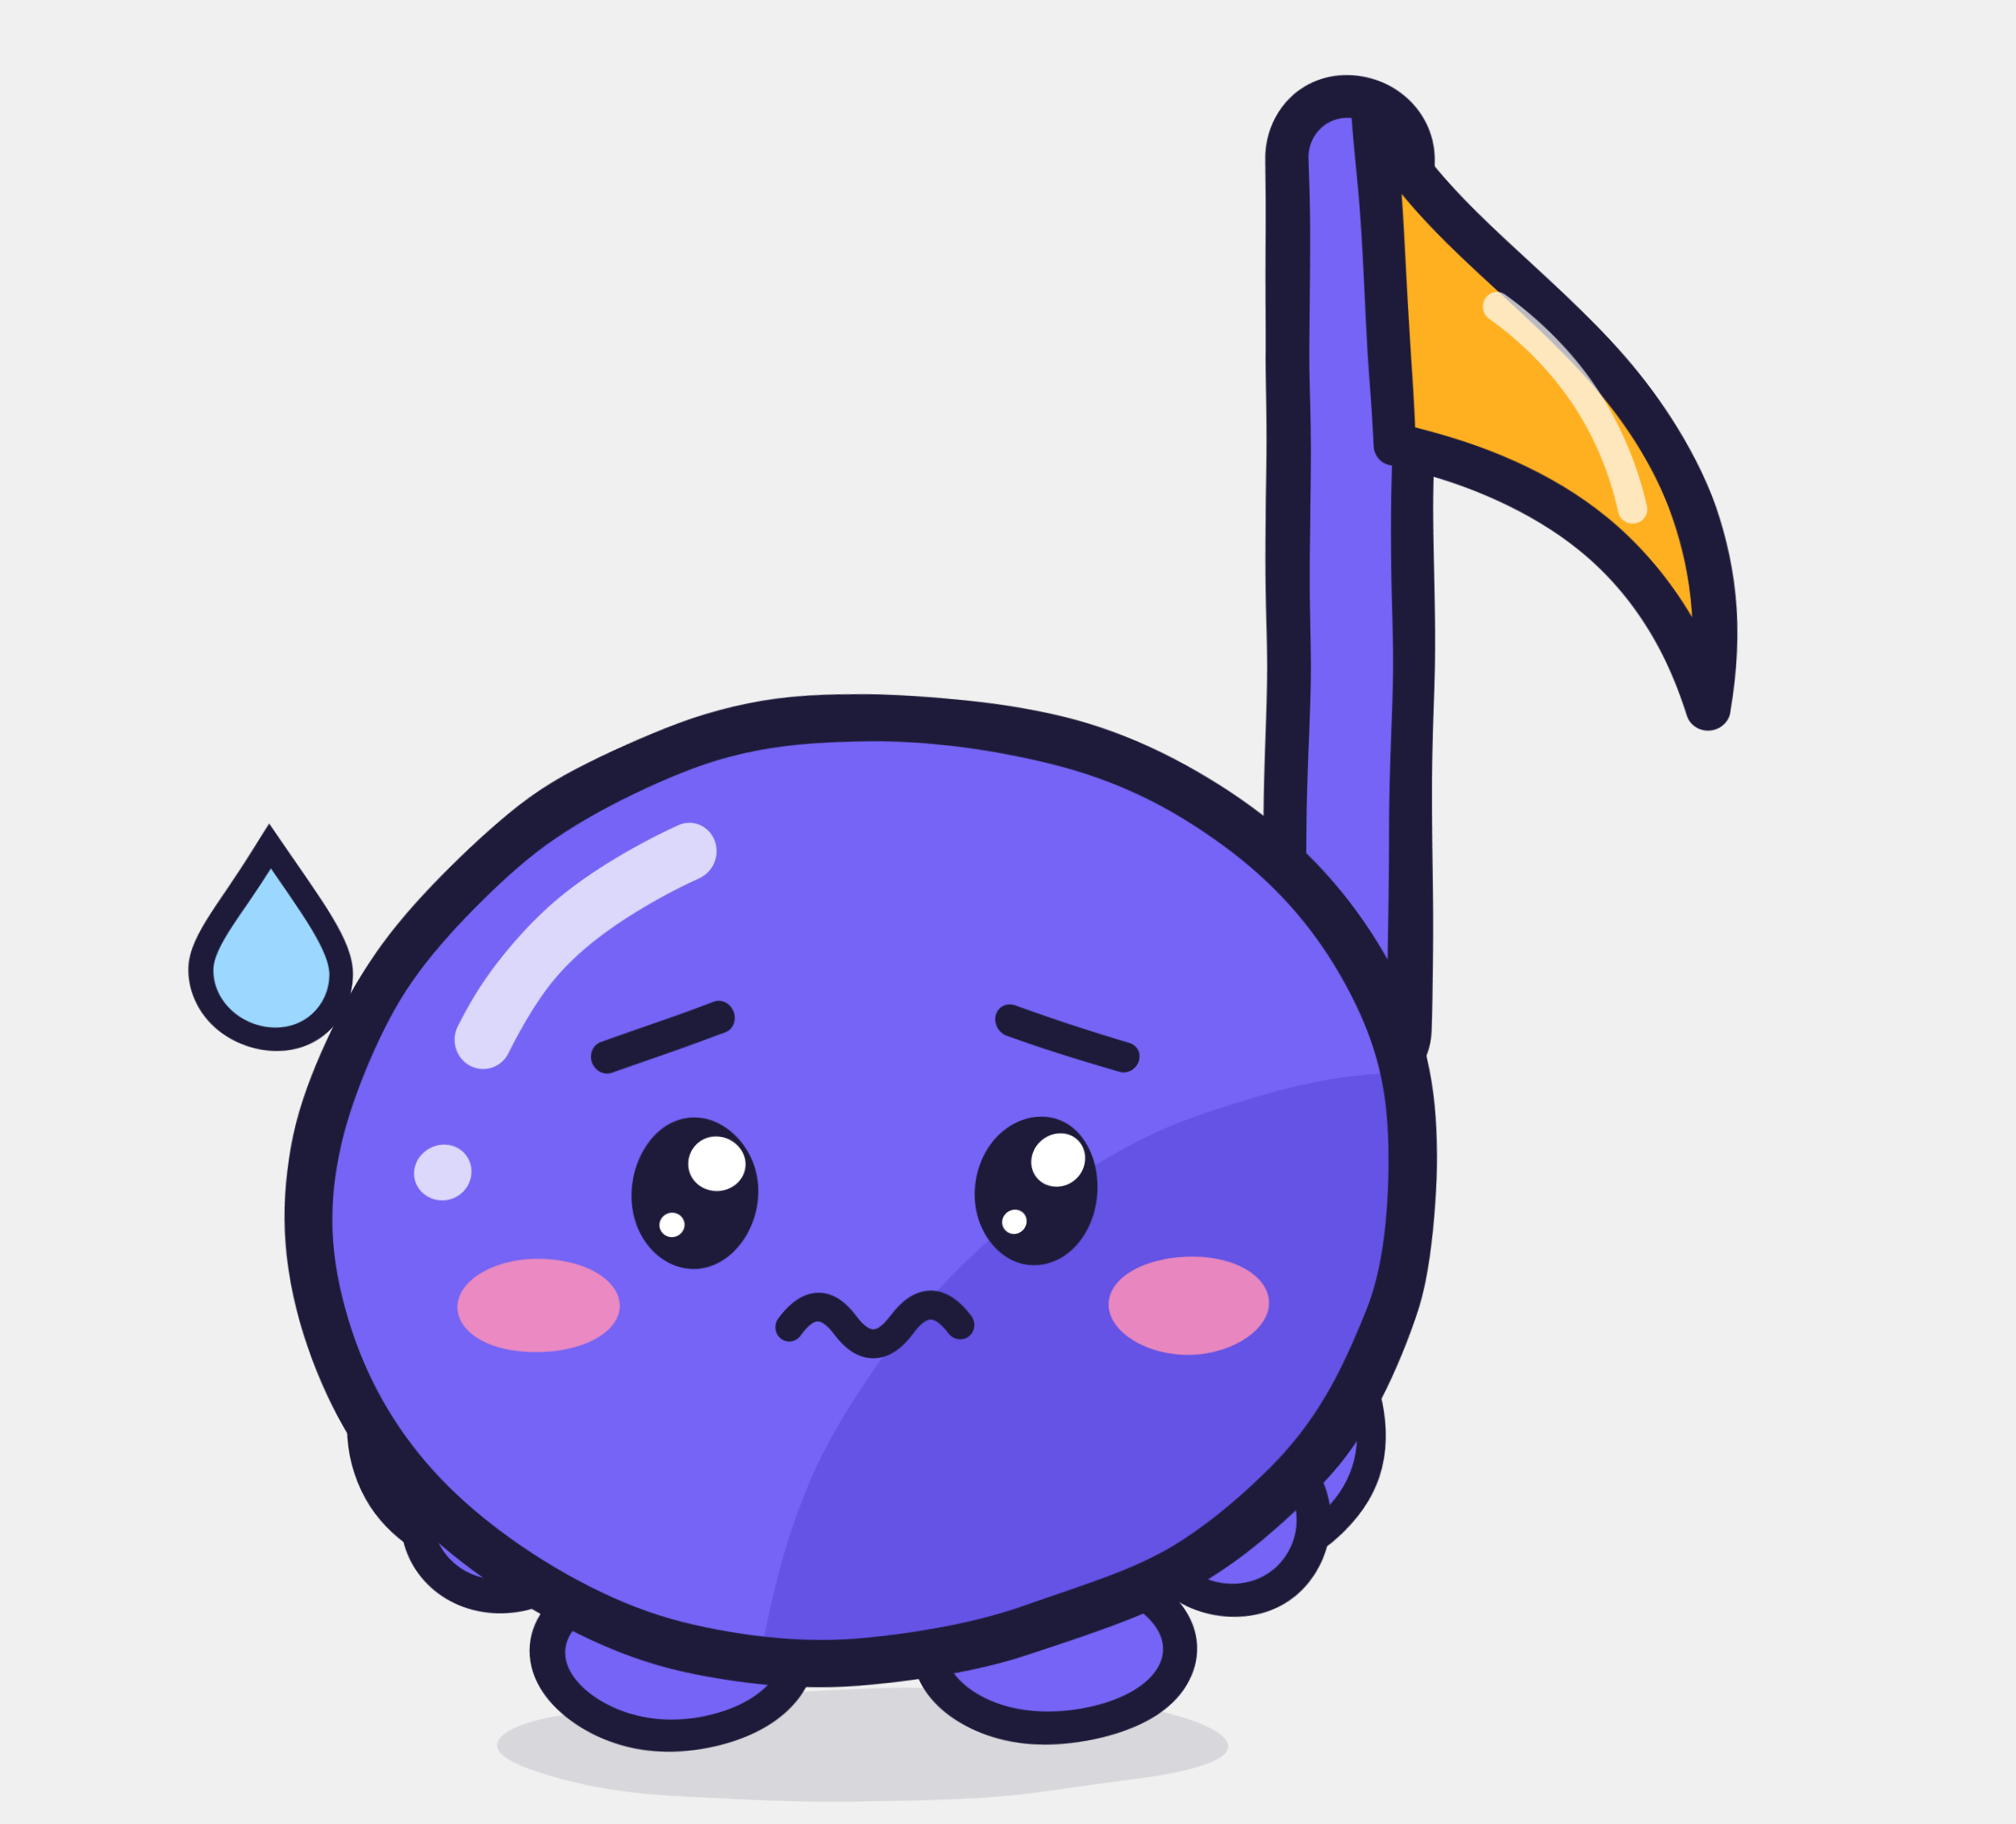
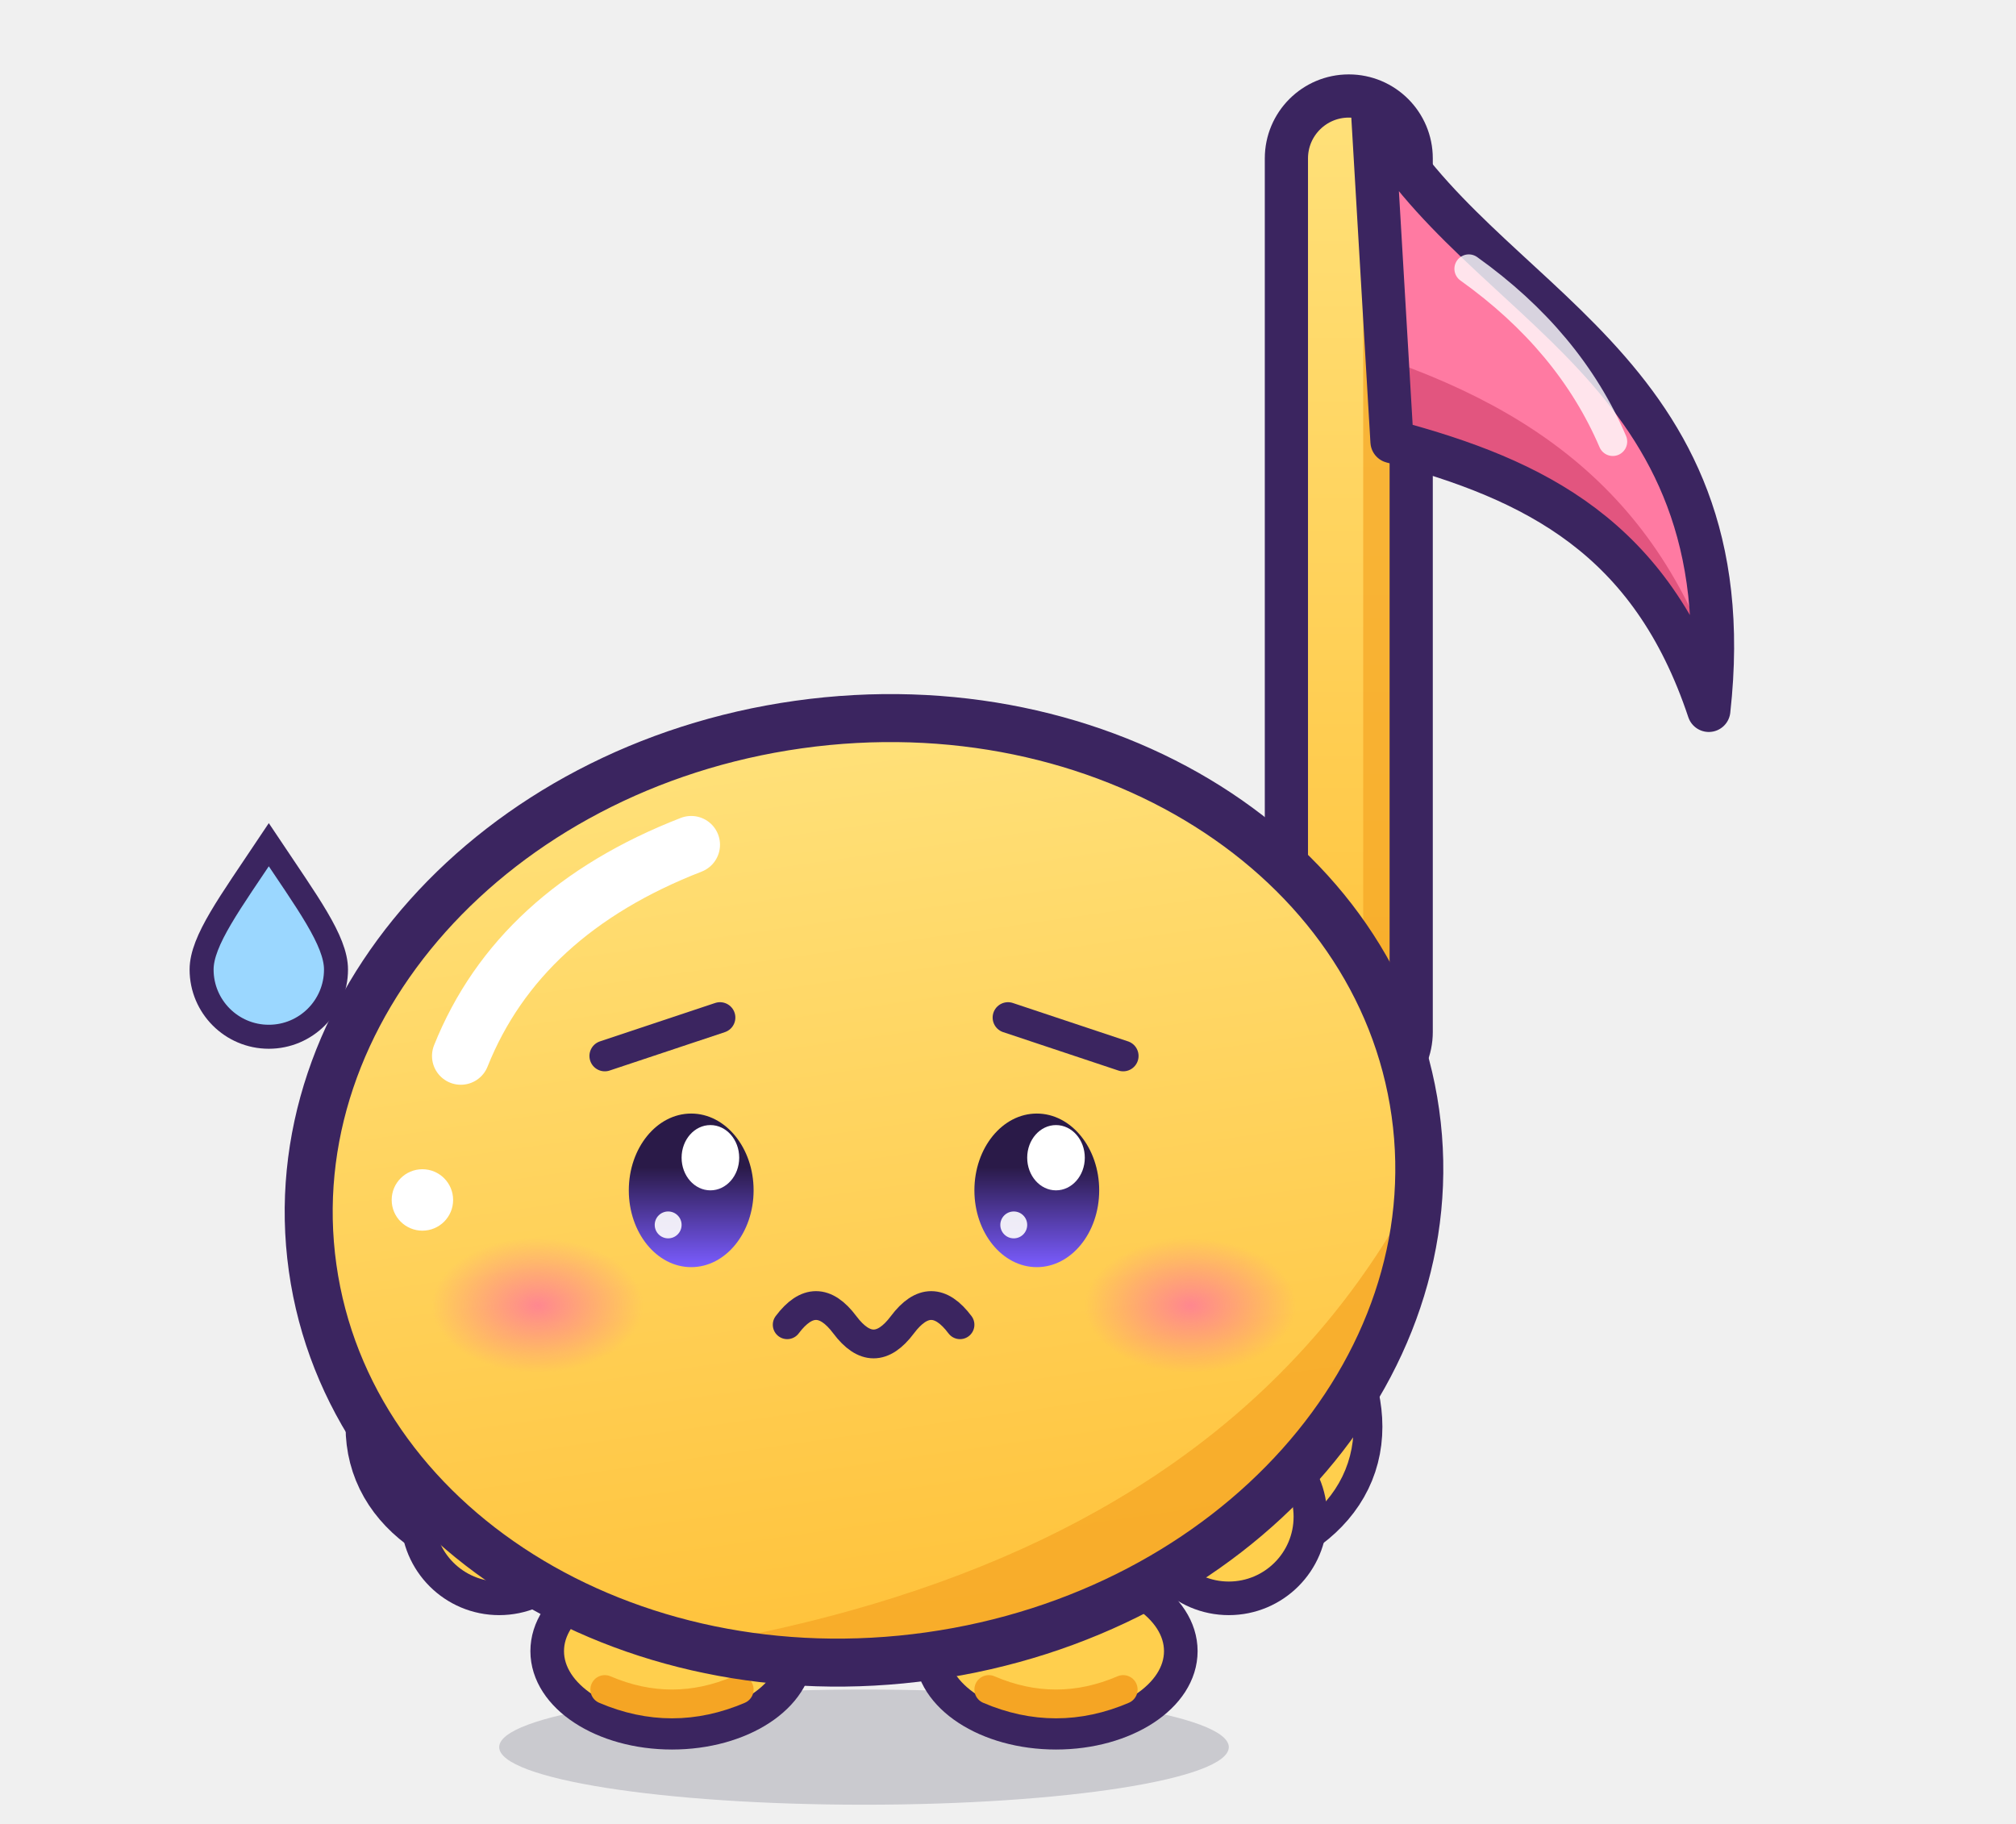
<svg xmlns="http://www.w3.org/2000/svg" viewBox="10 30 210 190">
  <defs>
-     <filter id="w" x="-10%" y="-10%" width="120%" height="120%">
-       <feTurbulence type="fractalNoise" baseFrequency="0.03" numOctaves="2" seed="7" />
-       <feDisplacementMap in="SourceGraphic" scale="2" />
-     </filter>
+     <linearGradient id="gb" x1="0" y1="0" x2="0" y2="1">
+       <stop offset="0" stop-color="#ffe17a" />
+       <stop offset="1" stop-color="#ffc23a" />
+     </linearGradient>
+     <linearGradient id="ge" x1="0" y1="0" x2="0" y2="1">
+       <stop offset=".35" stop-color="#2a1a48" />
+       <stop offset="1" stop-color="#7a5cff" />
+     </linearGradient>
+     <radialGradient id="gc">
+       <stop offset="0" stop-color="#ff7a9a" stop-opacity=".85" />
+       <stop offset="1" stop-color="#ff7a9a" stop-opacity="0" />
+     </radialGradient>
    <clipPath id="c">
      <ellipse cx="100" cy="154" rx="58" ry="49" transform="rotate(-8 100 154)" />
    </clipPath>
+     <clipPath id="cs">
+       <rect x="144" y="40" width="13" height="104" rx="6.5" />
+     </clipPath>
+     <clipPath id="cf">
+       <path d="M153 42 C 164 62 192 68 188 104 C 182 86 170 80 155 76 Z" />
+     </clipPath>
  </defs>
-   <g filter="url(#w)">
-     <ellipse cx="100" cy="212" rx="38" ry="6" fill="#1e1b3a" opacity=".12" />
-     <rect x="144" y="40" width="13" height="104" rx="6.5" fill="#7564f5" stroke="#1e1b3a" stroke-width="4.5" />
-     <path d="M153 42 C 164 62 192 68 188 104 C 182 86 170 80 155 76 Z" fill="#ffb020" stroke="#1e1b3a" stroke-width="4.5" stroke-linejoin="round" />
-     <path d="M166 62 c7 5 12 12 14 21" stroke="#fff" stroke-width="3" stroke-linecap="round" fill="none" opacity=".7" />
-     <ellipse cx="80" cy="202" rx="13" ry="8.5" fill="#7564f5" stroke="#1e1b3a" stroke-width="3.5" />
-     <ellipse cx="120" cy="202" rx="13" ry="8.5" fill="#7564f5" stroke="#1e1b3a" stroke-width="3.5" />
-     <path d="M54 174 q-4 10 8 14" stroke="#1e1b3a" stroke-width="14" stroke-linecap="round" fill="none" />
-     <path d="M54 174 q-4 10 8 14" stroke="#7564f5" stroke-width="8" stroke-linecap="round" fill="none" />
-     <circle cx="62" cy="188" r="8.5" fill="#7564f5" stroke="#1e1b3a" stroke-width="3.5" />
-     <path d="M58.5 186 q3.5 3 7 0" stroke="#1e1b3a" stroke-width="2" fill="none" stroke-linecap="round" />
-     <path d="M146 174 q4 10 -8 14" stroke="#1e1b3a" stroke-width="14" stroke-linecap="round" fill="none" />
-     <path d="M146 174 q4 10 -8 14" stroke="#7564f5" stroke-width="8" stroke-linecap="round" fill="none" />
-     <circle cx="138" cy="188" r="8.5" fill="#7564f5" stroke="#1e1b3a" stroke-width="3.5" />
-     <path d="M134.5 186 q3.5 3 7 0" stroke="#1e1b3a" stroke-width="2" fill="none" stroke-linecap="round" />
-     <ellipse cx="100" cy="154" rx="58" ry="49" transform="rotate(-8 100 154)" fill="#7564f5" />
-     <g clip-path="url(#c)">
-       <circle cx="160" cy="214" r="72" fill="#4f3fd0" opacity=".45" />
-     </g>
-     <ellipse cx="100" cy="154" rx="58" ry="49" transform="rotate(-8 100 154)" fill="none" stroke="#1e1b3a" stroke-width="5" />
-     <path d="M60 138 q7 -13 22 -19" stroke="#fff" stroke-width="6" stroke-linecap="round" fill="none" opacity=".75" />
-     <circle cx="56" cy="152" r="3" fill="#fff" opacity=".75" />
-     <ellipse cx="66" cy="166" rx="8.5" ry="5" fill="#ff8fb8" opacity=".85" />
-     <ellipse cx="134" cy="166" rx="8.5" ry="5" fill="#ff8fb8" opacity=".85" />
-     <ellipse cx="82" cy="154" rx="6.5" ry="8" fill="#1e1b3a" />
-     <circle cx="84.2" cy="150.8" r="2.9" fill="#fff" />
-     <circle cx="79.8" cy="157.4" r="1.3" fill="#fff" />
-     <ellipse cx="118" cy="154" rx="6.5" ry="8" fill="#1e1b3a" />
-     <circle cx="120.2" cy="150.8" r="2.9" fill="#fff" />
-     <circle cx="115.8" cy="157.4" r="1.3" fill="#fff" />
-     <path d="M73 140 l12 -4 M127 140 l-12 -4" stroke="#1e1b3a" stroke-width="3.2" stroke-linecap="round" />
-     <path d="M92 168 q3 -4 6 0 q3 4 6 0 q3 -4 6 0" stroke="#1e1b3a" stroke-width="3" stroke-linecap="round" fill="none" />
-     <path d="M38 118 c4 6 7 10 7 13 a7 7 0 0 1 -14 0 c0 -3 3 -7 7 -13z" fill="#9bd7ff" stroke="#1e1b3a" stroke-width="2.5" />
+   <ellipse cx="100" cy="212" rx="38" ry="6" fill="#1e1b3a" opacity=".18" />
+   <rect x="144" y="40" width="13" height="104" rx="6.5" fill="url(#gb)" />
+   <g clip-path="url(#cs)">
+     <rect x="152" y="40" width="6" height="104" fill="#f5a524" opacity=".7" />
  </g>
+   <rect x="144" y="40" width="13" height="104" rx="6.5" fill="none" stroke="#3b2560" stroke-width="4.5" />
+   <path d="M153 42 C 164 62 192 68 188 104 C 182 86 170 80 155 76 Z" fill="#ff7aa2" />
+   <g clip-path="url(#cf)">
+     <path d="M150 66 C 170 72 184 82 190 104 L 150 104 Z" fill="#e2557f" />
+   </g>
+   <path d="M153 42 C 164 62 192 68 188 104 C 182 86 170 80 155 76 Z" fill="none" stroke="#3b2560" stroke-width="4.5" stroke-linejoin="round" />
+   <path d="M163 58 c7 5 12 11 15 18" stroke="#fff" stroke-width="3" stroke-linecap="round" fill="none" opacity=".8" />
+   <ellipse cx="80" cy="202" rx="13" ry="8.5" fill="#ffcf4d" stroke="#3b2560" stroke-width="3.5" />
+   <path d="M73 206 q7 3 14 0" stroke="#f5a524" stroke-width="3" stroke-linecap="round" fill="none" />
+   <ellipse cx="120" cy="202" rx="13" ry="8.5" fill="#ffcf4d" stroke="#3b2560" stroke-width="3.5" />
+   <path d="M113 206 q7 3 14 0" stroke="#f5a524" stroke-width="3" stroke-linecap="round" fill="none" />
+   <path d="M54 174 q-4 10 8 14" stroke="#3b2560" stroke-width="14" stroke-linecap="round" fill="none" />
+   <path d="M54 174 q-4 10 8 14" stroke="#ffcf4d" stroke-width="8" stroke-linecap="round" fill="none" />
+   <circle cx="62" cy="188" r="8.5" fill="#ffcf4d" stroke="#3b2560" stroke-width="3.5" />
+   <path d="M58.5 186 q3.5 3 7 0" stroke="#3b2560" stroke-width="2" fill="none" stroke-linecap="round" />
+   <path d="M146 174 q4 10 -8 14" stroke="#3b2560" stroke-width="14" stroke-linecap="round" fill="none" />
+   <path d="M146 174 q4 10 -8 14" stroke="#ffcf4d" stroke-width="8" stroke-linecap="round" fill="none" />
+   <circle cx="138" cy="188" r="8.5" fill="#ffcf4d" stroke="#3b2560" stroke-width="3.5" />
+   <path d="M134.5 186 q3.5 3 7 0" stroke="#3b2560" stroke-width="2" fill="none" stroke-linecap="round" />
+   <ellipse cx="100" cy="154" rx="58" ry="49" transform="rotate(-8 100 154)" fill="url(#gb)" />
+   <g clip-path="url(#c)">
+     <path d="M168 120 C 160 176 120 200 60 204 L 180 220 Z" fill="#f5a524" opacity=".75" />
+   </g>
+   <ellipse cx="100" cy="154" rx="58" ry="49" transform="rotate(-8 100 154)" fill="none" stroke="#3b2560" stroke-width="5" />
+   <path d="M58 140 q6 -15 24 -22" stroke="#fff" stroke-width="6" stroke-linecap="round" fill="none" />
+   <circle cx="54" cy="155" r="3.2" fill="#fff" />
+   <ellipse cx="66" cy="166" rx="11" ry="7" fill="url(#gc)" />
+   <ellipse cx="134" cy="166" rx="11" ry="7" fill="url(#gc)" />
+   <ellipse cx="82" cy="154" rx="6.5" ry="8" fill="url(#ge)" />
+   <ellipse cx="84" cy="150.6" rx="3" ry="3.4" fill="#fff" />
+   <circle cx="79.6" cy="157.6" r="1.4" fill="#fff" opacity=".9" />
+   <ellipse cx="118" cy="154" rx="6.5" ry="8" fill="url(#ge)" />
+   <ellipse cx="120" cy="150.6" rx="3" ry="3.4" fill="#fff" />
+   <circle cx="115.6" cy="157.6" r="1.4" fill="#fff" opacity=".9" />
+   <path d="M73 140 l12 -4 M127 140 l-12 -4" stroke="#3b2560" stroke-width="3.2" stroke-linecap="round" />
+   <path d="M92 168 q3 -4 6 0 q3 4 6 0 q3 -4 6 0" stroke="#3b2560" stroke-width="3" stroke-linecap="round" fill="none" />
+   <path d="M38 118 c4 6 7 10 7 13 a7 7 0 0 1 -14 0 c0 -3 3 -7 7 -13z" fill="#9bd7ff" stroke="#3b2560" stroke-width="2.5" />
</svg>
